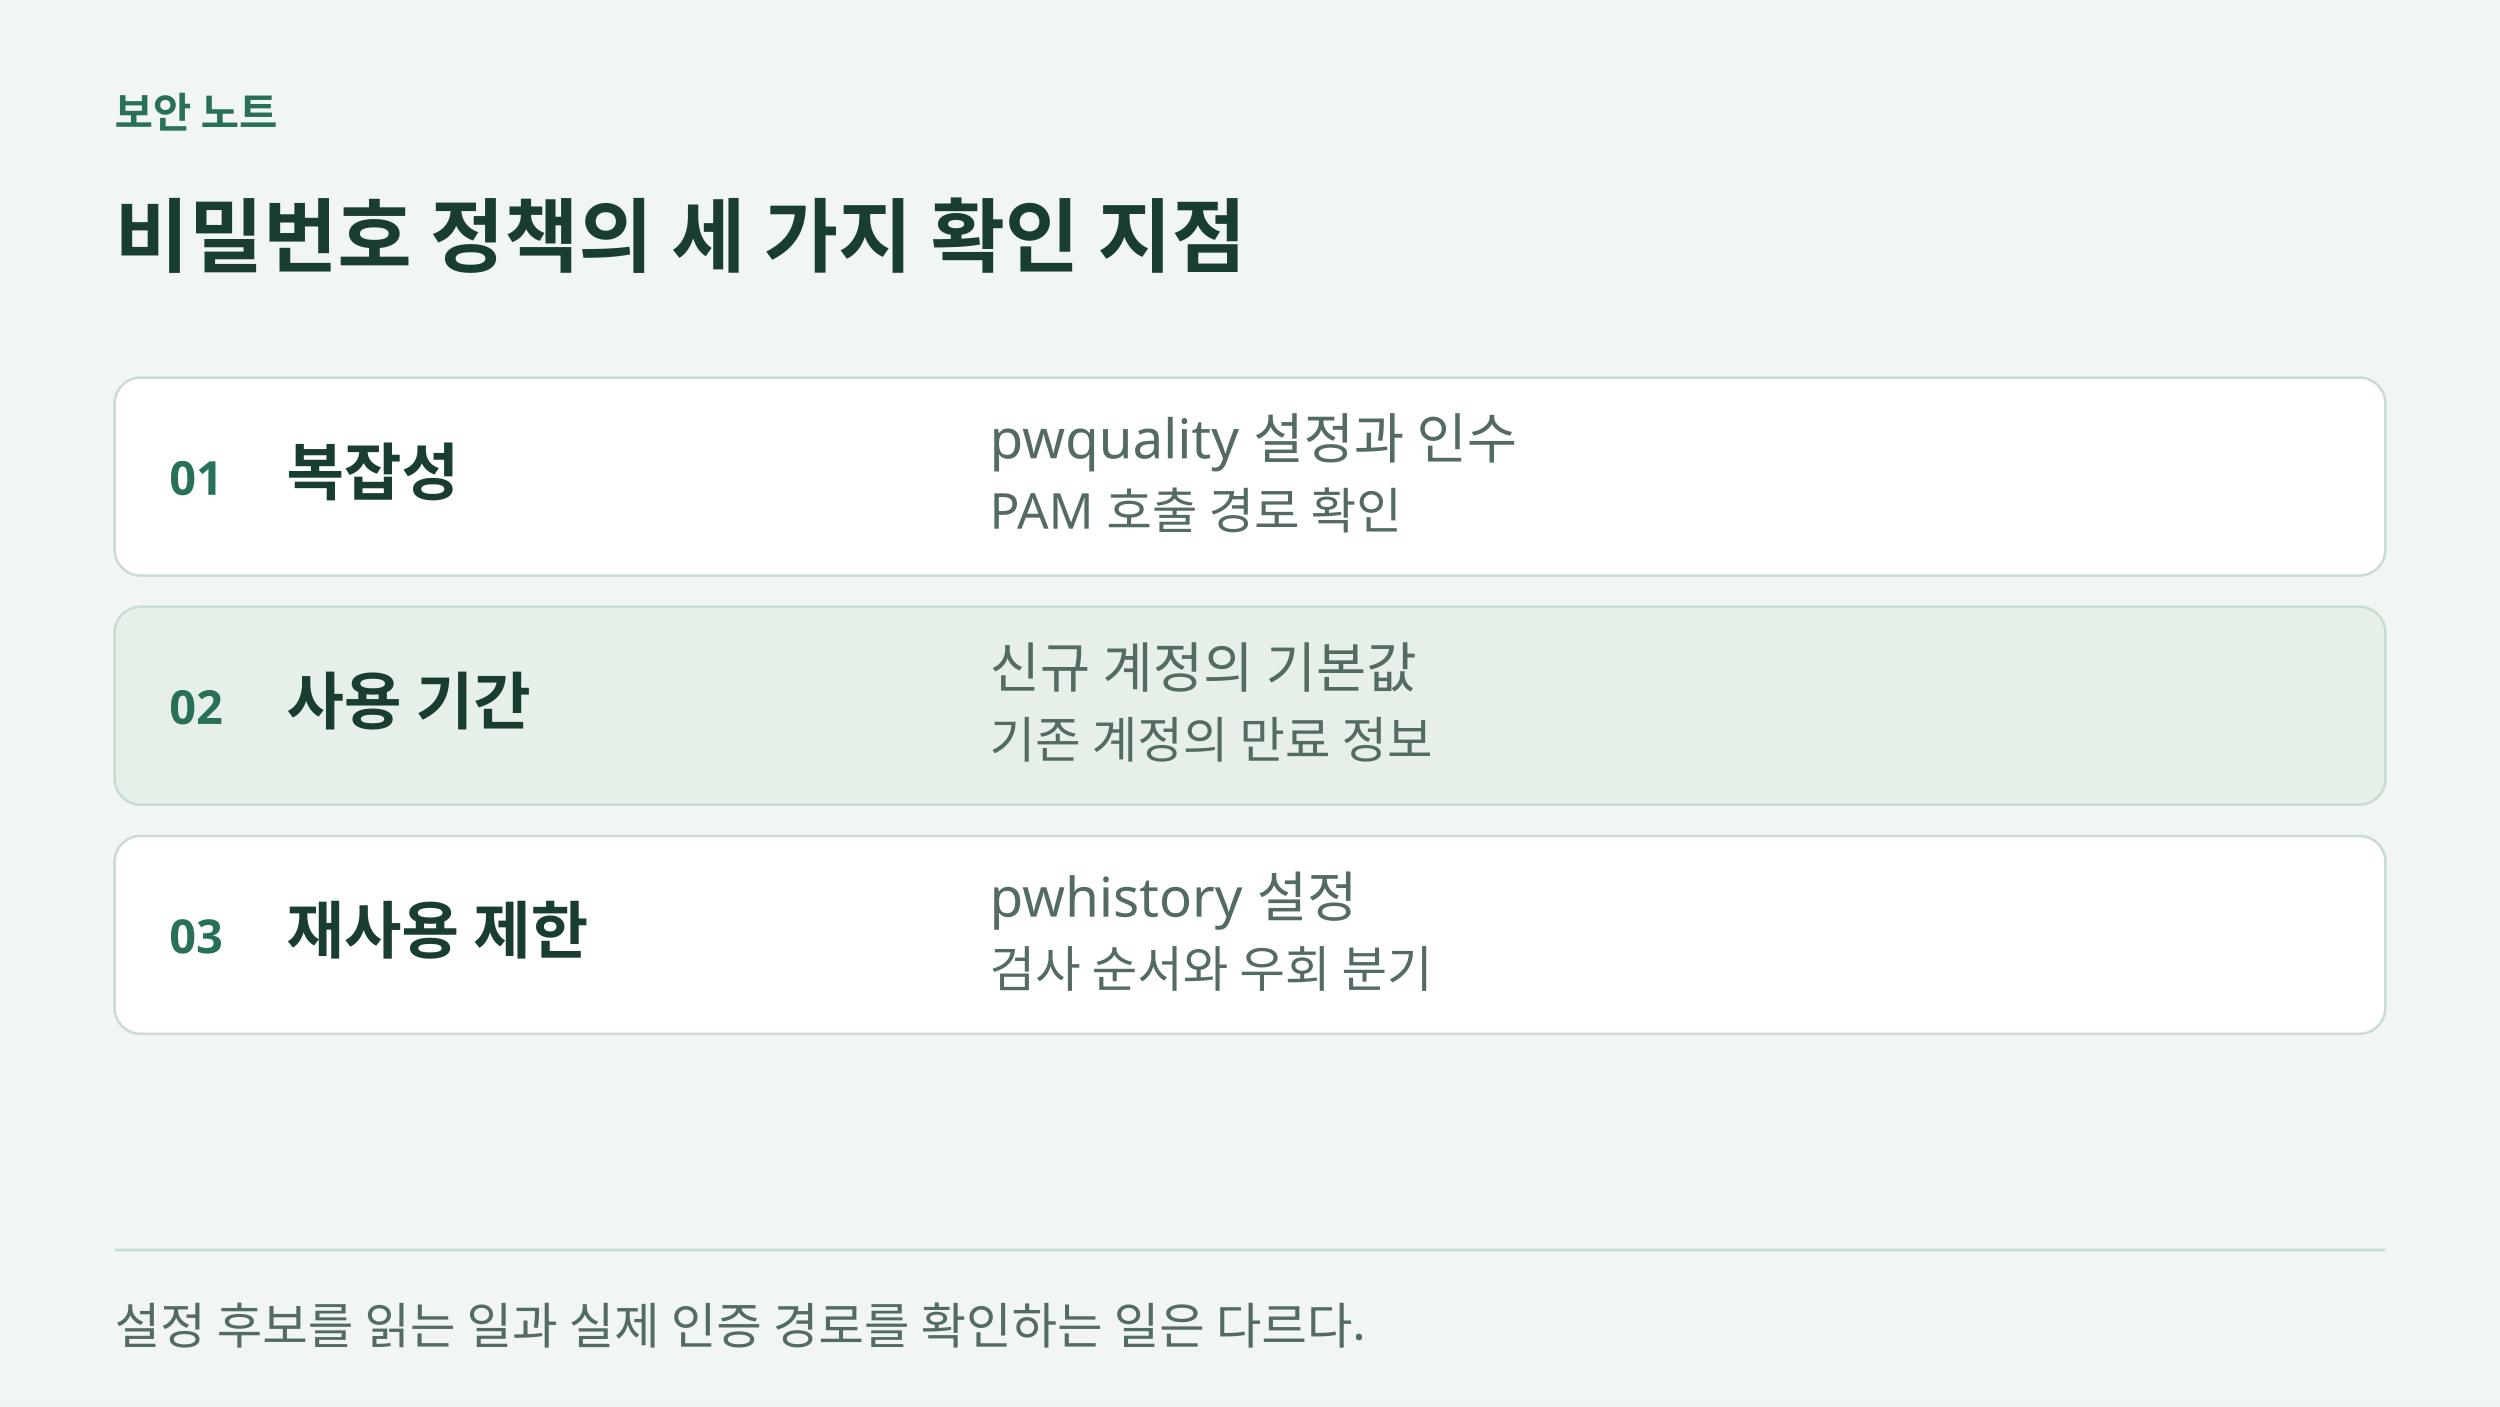
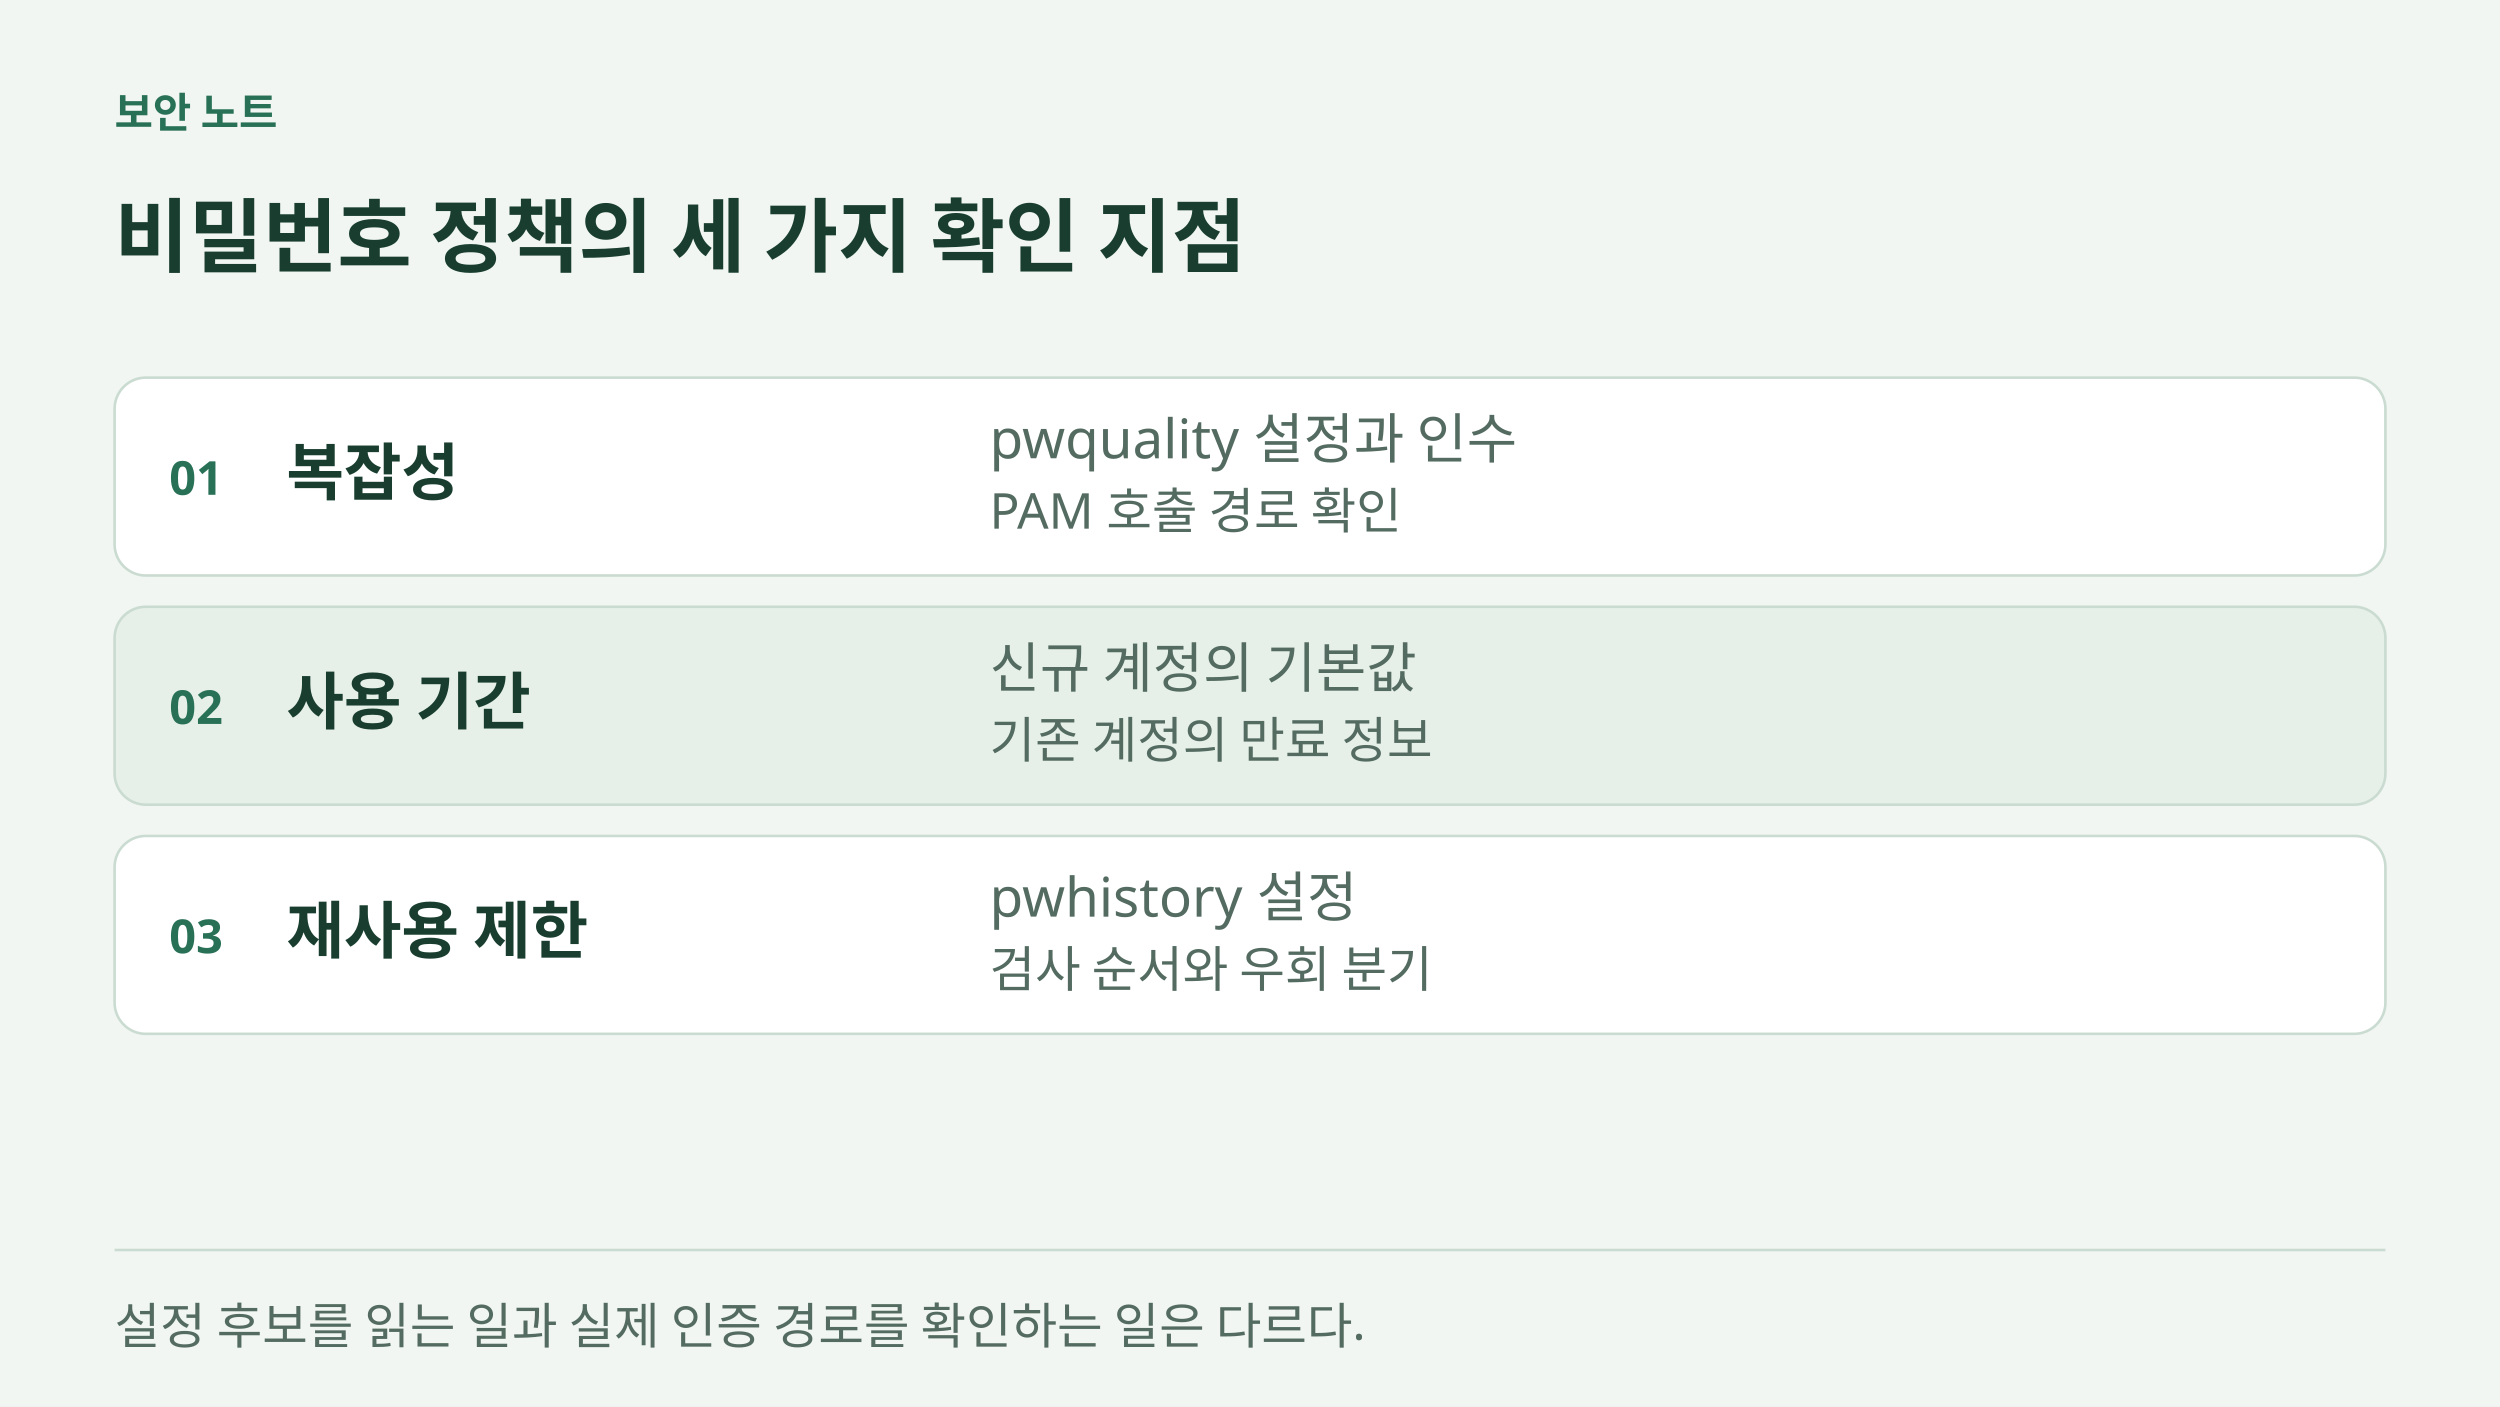
- <svg xmlns="http://www.w3.org/2000/svg" width="960" height="540" viewBox="0 0 960 540" role="img" aria-labelledby="title desc">
+ <svg xmlns="http://www.w3.org/2000/svg" width="960" height="540" viewBox="0 0 960 540" data-diagram-kind="layers" role="img" aria-labelledby="title desc">
+   <defs>
+     <marker id="arrow" viewBox="0 0 10 10" refX="9" refY="5" markerWidth="6" markerHeight="6" orient="auto-start-reverse">
+       <path d="M0 0L10 5L0 10Z" fill="#7eaa93" />
+     </marker>
+   </defs>
  <rect width="960" height="540" fill="#f1f6f2" />
  <g font-family="'Malgun Gothic','Noto Sans KR',sans-serif">
-     <text x="44" y="49" font-size="16" fill="#287056" font-weight="700">보안 노트</text>
-     <text x="44" y="102" font-size="31" fill="#193e2f" font-weight="700">비밀번호 정책의 세 가지 확인 지점</text>
-     <rect x="44" y="145" width="872" height="76" rx="10" fill="#fff" stroke="#cadbd1" />
-     <text x="65" y="190" font-size="18" fill="#287056" font-weight="700">01</text>
-     <text x="110" y="190" font-size="24" fill="#193e2f" font-weight="700">복잡성</text>
-     <text x="380" y="176" font-size="21" fill="#536b60" font-weight="400">pwquality 설정과 인수</text>
-     <text x="380" y="203" font-size="19" fill="#536b60" font-weight="400">PAM 호출 경로 확인</text>
-     <rect x="44" y="233" width="872" height="76" rx="10" fill="#e6f0e9" stroke="#cadbd1" />
-     <text x="65" y="278" font-size="18" fill="#287056" font-weight="700">02</text>
-     <text x="110" y="278" font-size="24" fill="#193e2f" font-weight="700">사용 기간</text>
-     <text x="380" y="264" font-size="21" fill="#536b60" font-weight="400">신규 계정의 기본값</text>
-     <text x="380" y="291" font-size="19" fill="#536b60" font-weight="400">기존 계정의 만료 정보</text>
-     <rect x="44" y="321" width="872" height="76" rx="10" fill="#fff" stroke="#cadbd1" />
-     <text x="65" y="366" font-size="18" fill="#287056" font-weight="700">03</text>
-     <text x="110" y="366" font-size="24" fill="#193e2f" font-weight="700">재사용 제한</text>
-     <text x="380" y="352" font-size="21" fill="#536b60" font-weight="400">pwhistory 설정</text>
-     <text x="380" y="379" font-size="19" fill="#536b60" font-weight="400">검사 순서와 우회 분기</text>
+     <text x="44" y="49" font-size="16" fill="#287056" font-weight="700" text-anchor="start">보안 노트</text>
+     <text x="44" y="102" font-size="31" fill="#193e2f" font-weight="700" text-anchor="start">비밀번호 정책의 세 가지 확인 지점</text>
+     <rect x="44" y="145" width="872" height="76" rx="12" fill="#fff" stroke="#cadbd1" />
+     <text x="65" y="190" font-size="18" fill="#287056" font-weight="700" text-anchor="start">01</text>
+     <text x="110" y="190" font-size="24" fill="#193e2f" font-weight="700" text-anchor="start">복잡성</text>
+     <text x="380" y="176" font-size="21" fill="#536b60" font-weight="400" text-anchor="start">pwquality 설정과 인수</text>
+     <text x="380" y="203" font-size="19" fill="#536b60" font-weight="400" text-anchor="start">PAM 호출 경로 확인</text>
+     <rect x="44" y="233" width="872" height="76" rx="12" fill="#e6f0e9" stroke="#cadbd1" />
+     <text x="65" y="278" font-size="18" fill="#287056" font-weight="700" text-anchor="start">02</text>
+     <text x="110" y="278" font-size="24" fill="#193e2f" font-weight="700" text-anchor="start">사용 기간</text>
+     <text x="380" y="264" font-size="21" fill="#536b60" font-weight="400" text-anchor="start">신규 계정의 기본값</text>
+     <text x="380" y="291" font-size="19" fill="#536b60" font-weight="400" text-anchor="start">기존 계정의 만료 정보</text>
+     <rect x="44" y="321" width="872" height="76" rx="12" fill="#fff" stroke="#cadbd1" />
+     <text x="65" y="366" font-size="18" fill="#287056" font-weight="700" text-anchor="start">03</text>
+     <text x="110" y="366" font-size="24" fill="#193e2f" font-weight="700" text-anchor="start">재사용 제한</text>
+     <text x="380" y="352" font-size="21" fill="#536b60" font-weight="400" text-anchor="start">pwhistory 설정</text>
+     <text x="380" y="379" font-size="19" fill="#536b60" font-weight="400" text-anchor="start">검사 순서와 우회 분기</text>
    <path d="M44 480H916" stroke="#cadbd1" />
-     <text x="44" y="516" font-size="19" fill="#536b60" font-weight="400">설정 후보를 읽는 일과 실제 인증 경로를 확인하는 일은 다르다.</text>
+     <text x="44" y="516" font-size="19" fill="#536b60" font-weight="400" text-anchor="start">설정 후보를 읽는 일과 실제 인증 경로를 확인하는 일은 다르다.</text>
  </g>
</svg>
